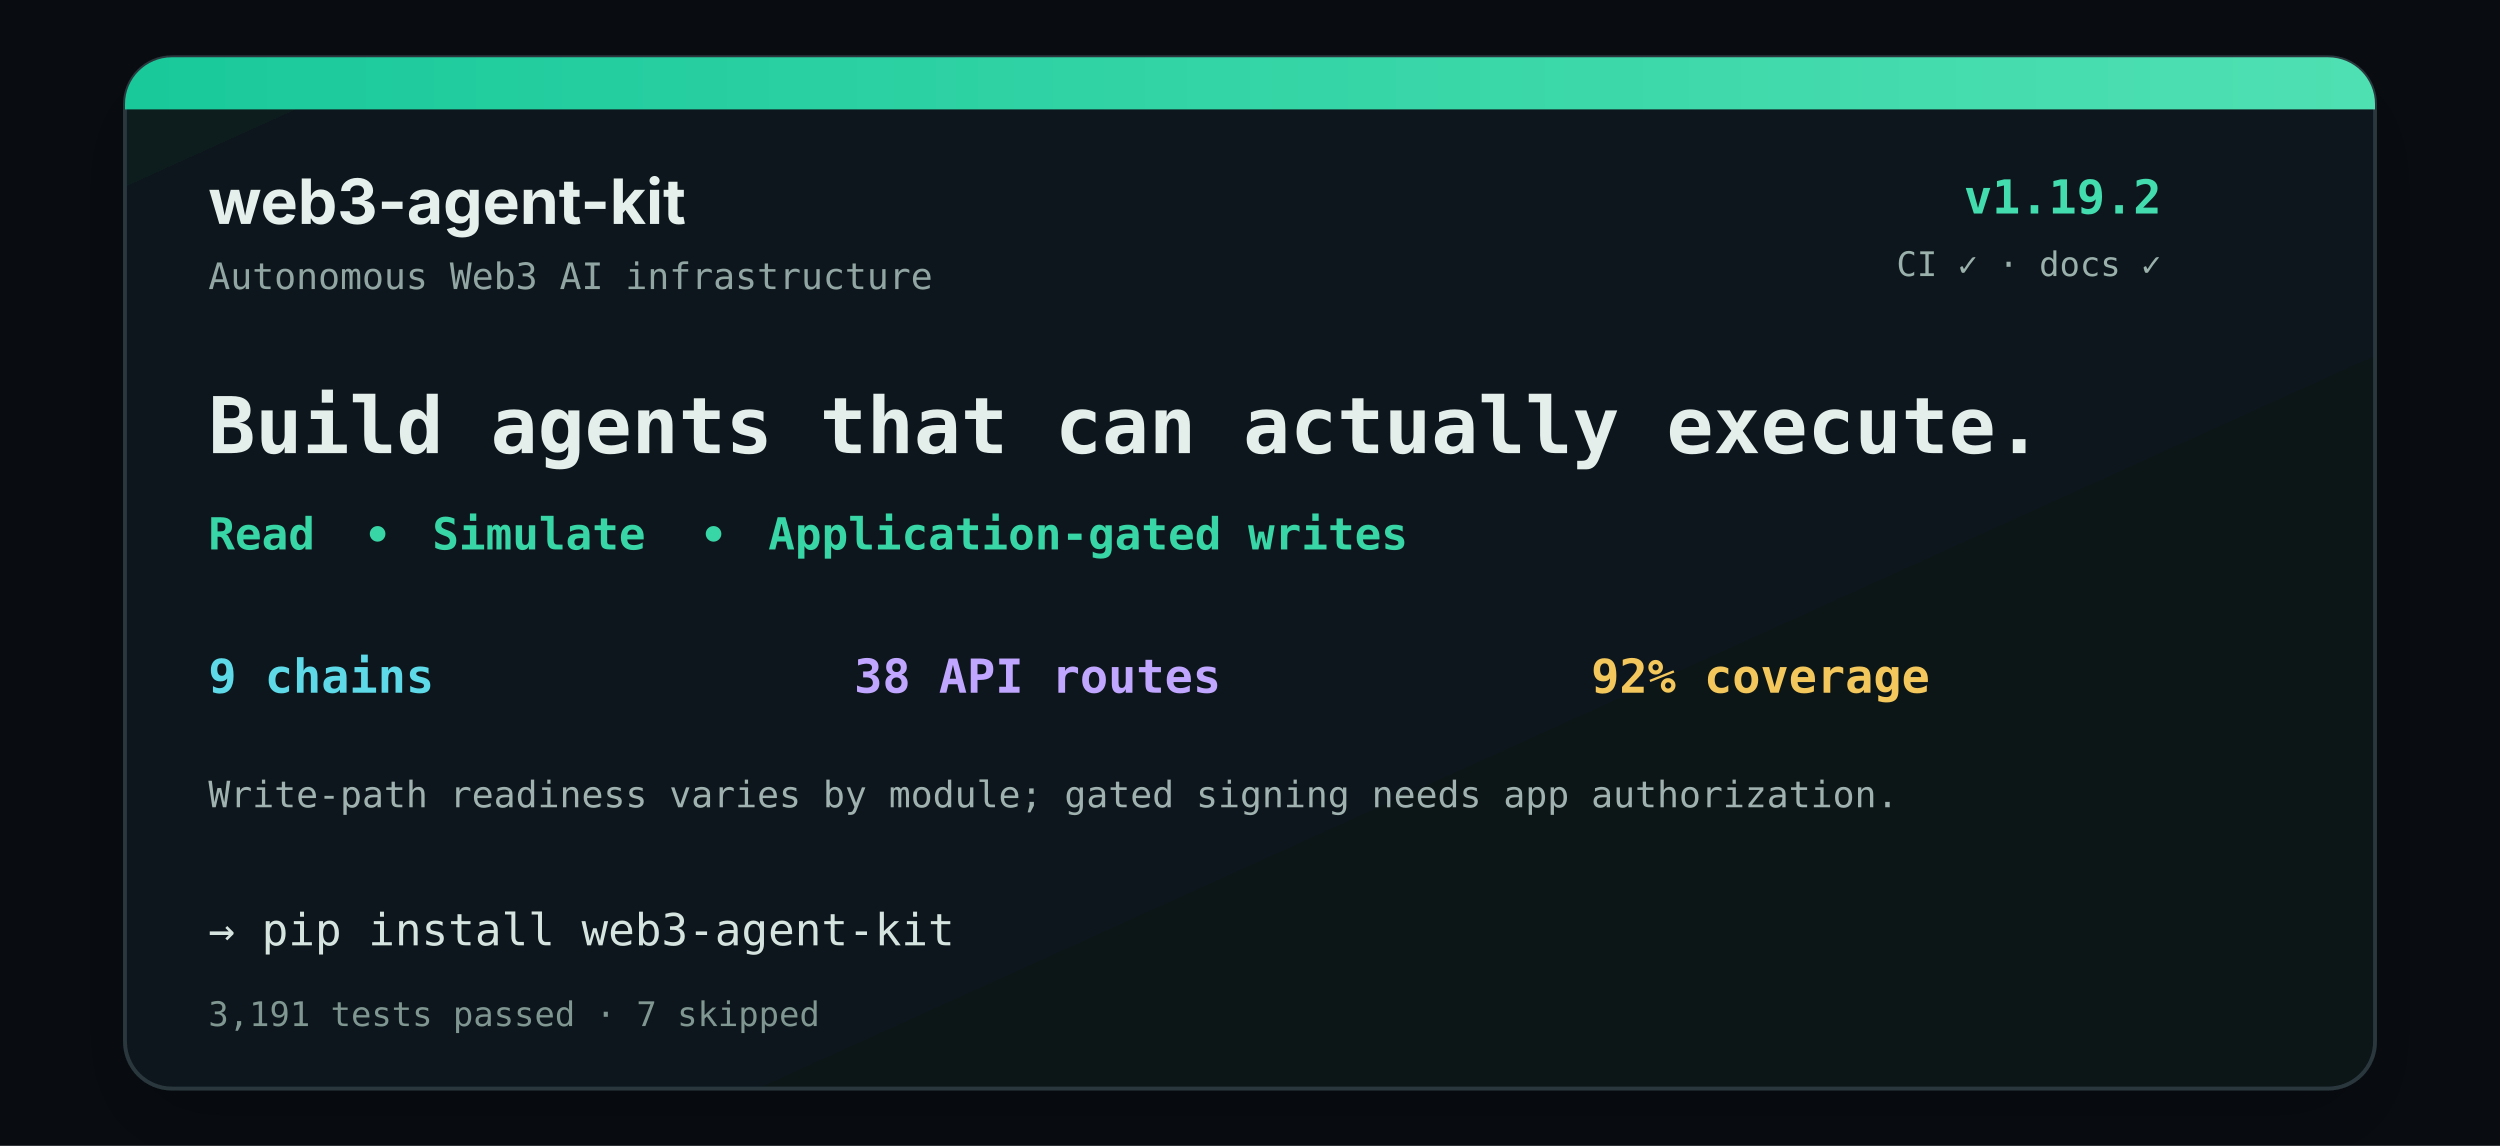
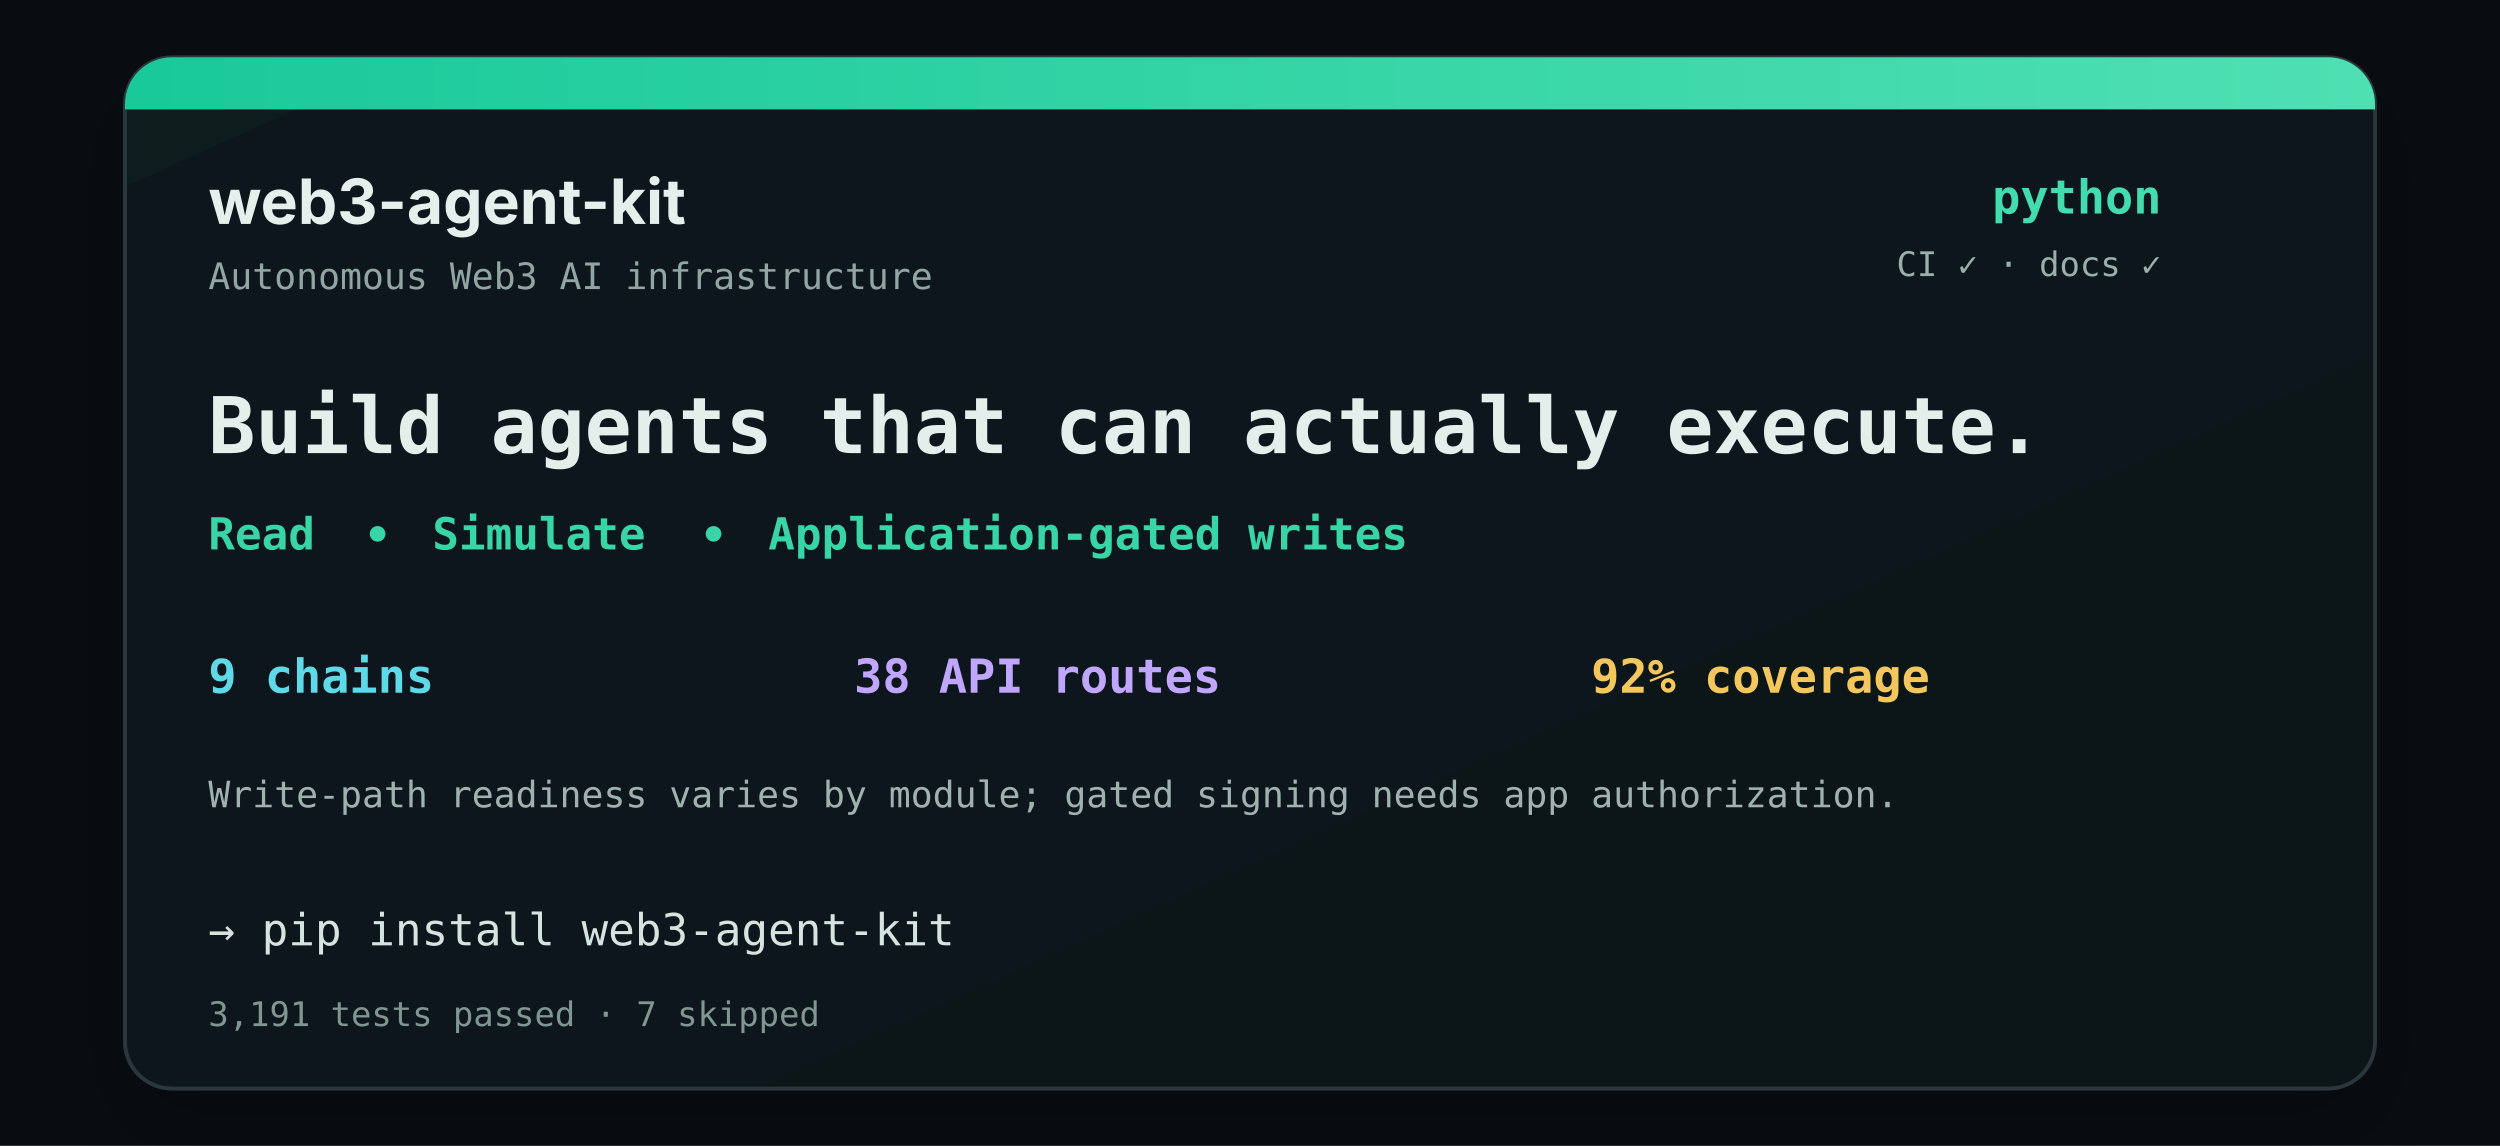
<svg xmlns="http://www.w3.org/2000/svg" width="960" height="440" viewBox="0 0 960 440" role="img" aria-labelledby="title desc">
  <defs>
    <linearGradient id="top" x1="0" y1="0" x2="1" y2="0">
      <stop stop-color="#19c99a" />
      <stop offset="1" stop-color="#4fe0b2" />
    </linearGradient>
    <linearGradient id="bg" x1="0" y1="0" x2="1" y2="1">
      <stop stop-color="#111a1e" />
      <stop offset="1" stop-color="#0c1217" />
    </linearGradient>
    <filter id="shadow" x="-20%" y="-20%" width="140%" height="150%">
      <feDropShadow dx="0" dy="14" stdDeviation="16" flood-color="#000" flood-opacity=".28" />
    </filter>
  </defs>
  <rect width="960" height="440" fill="#090d12" />
  <rect x="48" y="22" width="864" height="396" rx="18" fill="url(#bg)" stroke="#29383e" stroke-width="1.5" filter="url(#shadow)" />
  <path d="M66 22h828a18 18 0 0 1 18 18v2H48v-2a18 18 0 0 1 18-18Z" fill="url(#top)" />
  <text x="80" y="86" fill="#e5f0ed" font-family="Inter,Arial,sans-serif" font-size="24" font-weight="700">web3-agent-kit</text>
  <text x="80" y="111" fill="#91a5a2" font-family="'IBM Plex Mono',Consolas,monospace" font-size="14">Autonomous Web3 AI infrastructure</text>
-   <text x="830" y="82" text-anchor="end" fill="#42dcae" font-family="'IBM Plex Mono',Consolas,monospace" font-size="18" font-weight="700">v1.19.2</text>
+   <text x="830" y="82" text-anchor="end" fill="#42dcae" font-family="'IBM Plex Mono',Consolas,monospace" font-size="18" font-weight="700">python</text>
  <text x="830" y="106" text-anchor="end" fill="#9ab0ab" font-family="'IBM Plex Mono',Consolas,monospace" font-size="13">CI ✓  ·  docs ✓</text>
  <text x="80" y="174" fill="#e4eeeb" font-family="'IBM Plex Mono',Consolas,monospace" font-size="30" font-weight="700">Build agents that can actually execute.</text>
  <text x="80" y="211" fill="#38d5a6" font-family="'IBM Plex Mono',Consolas,monospace" font-size="17" font-weight="600">Read</text>
  <circle cx="145" cy="205" r="3" fill="#38d5a6" />
  <text x="166" y="211" fill="#38d5a6" font-family="'IBM Plex Mono',Consolas,monospace" font-size="17" font-weight="600">Simulate</text>
  <circle cx="274" cy="205" r="3" fill="#38d5a6" />
  <text x="295" y="211" fill="#38d5a6" font-family="'IBM Plex Mono',Consolas,monospace" font-size="17" font-weight="600">Application-gated writes</text>
  <text x="80" y="266" fill="#5dd9e8" font-family="'IBM Plex Mono',Consolas,monospace" font-size="18" font-weight="600">9 chains</text>
  <text x="328" y="266" fill="#c0a6ff" font-family="'IBM Plex Mono',Consolas,monospace" font-size="18" font-weight="600">38 API routes</text>
  <text x="611" y="266" fill="#f3c75b" font-family="'IBM Plex Mono',Consolas,monospace" font-size="18" font-weight="600">92% coverage</text>
  <text x="80" y="310" fill="#a0b2af" font-family="'IBM Plex Mono',Consolas,monospace" font-size="14">Write-path readiness varies by module; gated signing needs app authorization.</text>
  <text x="80" y="363" fill="#d6e4e0" font-family="'IBM Plex Mono',Consolas,monospace" font-size="17">→ pip install web3-agent-kit</text>
  <text x="80" y="394" fill="#7f9691" font-family="'IBM Plex Mono',Consolas,monospace" font-size="13">3,191 tests passed  ·  7 skipped</text>
</svg>
